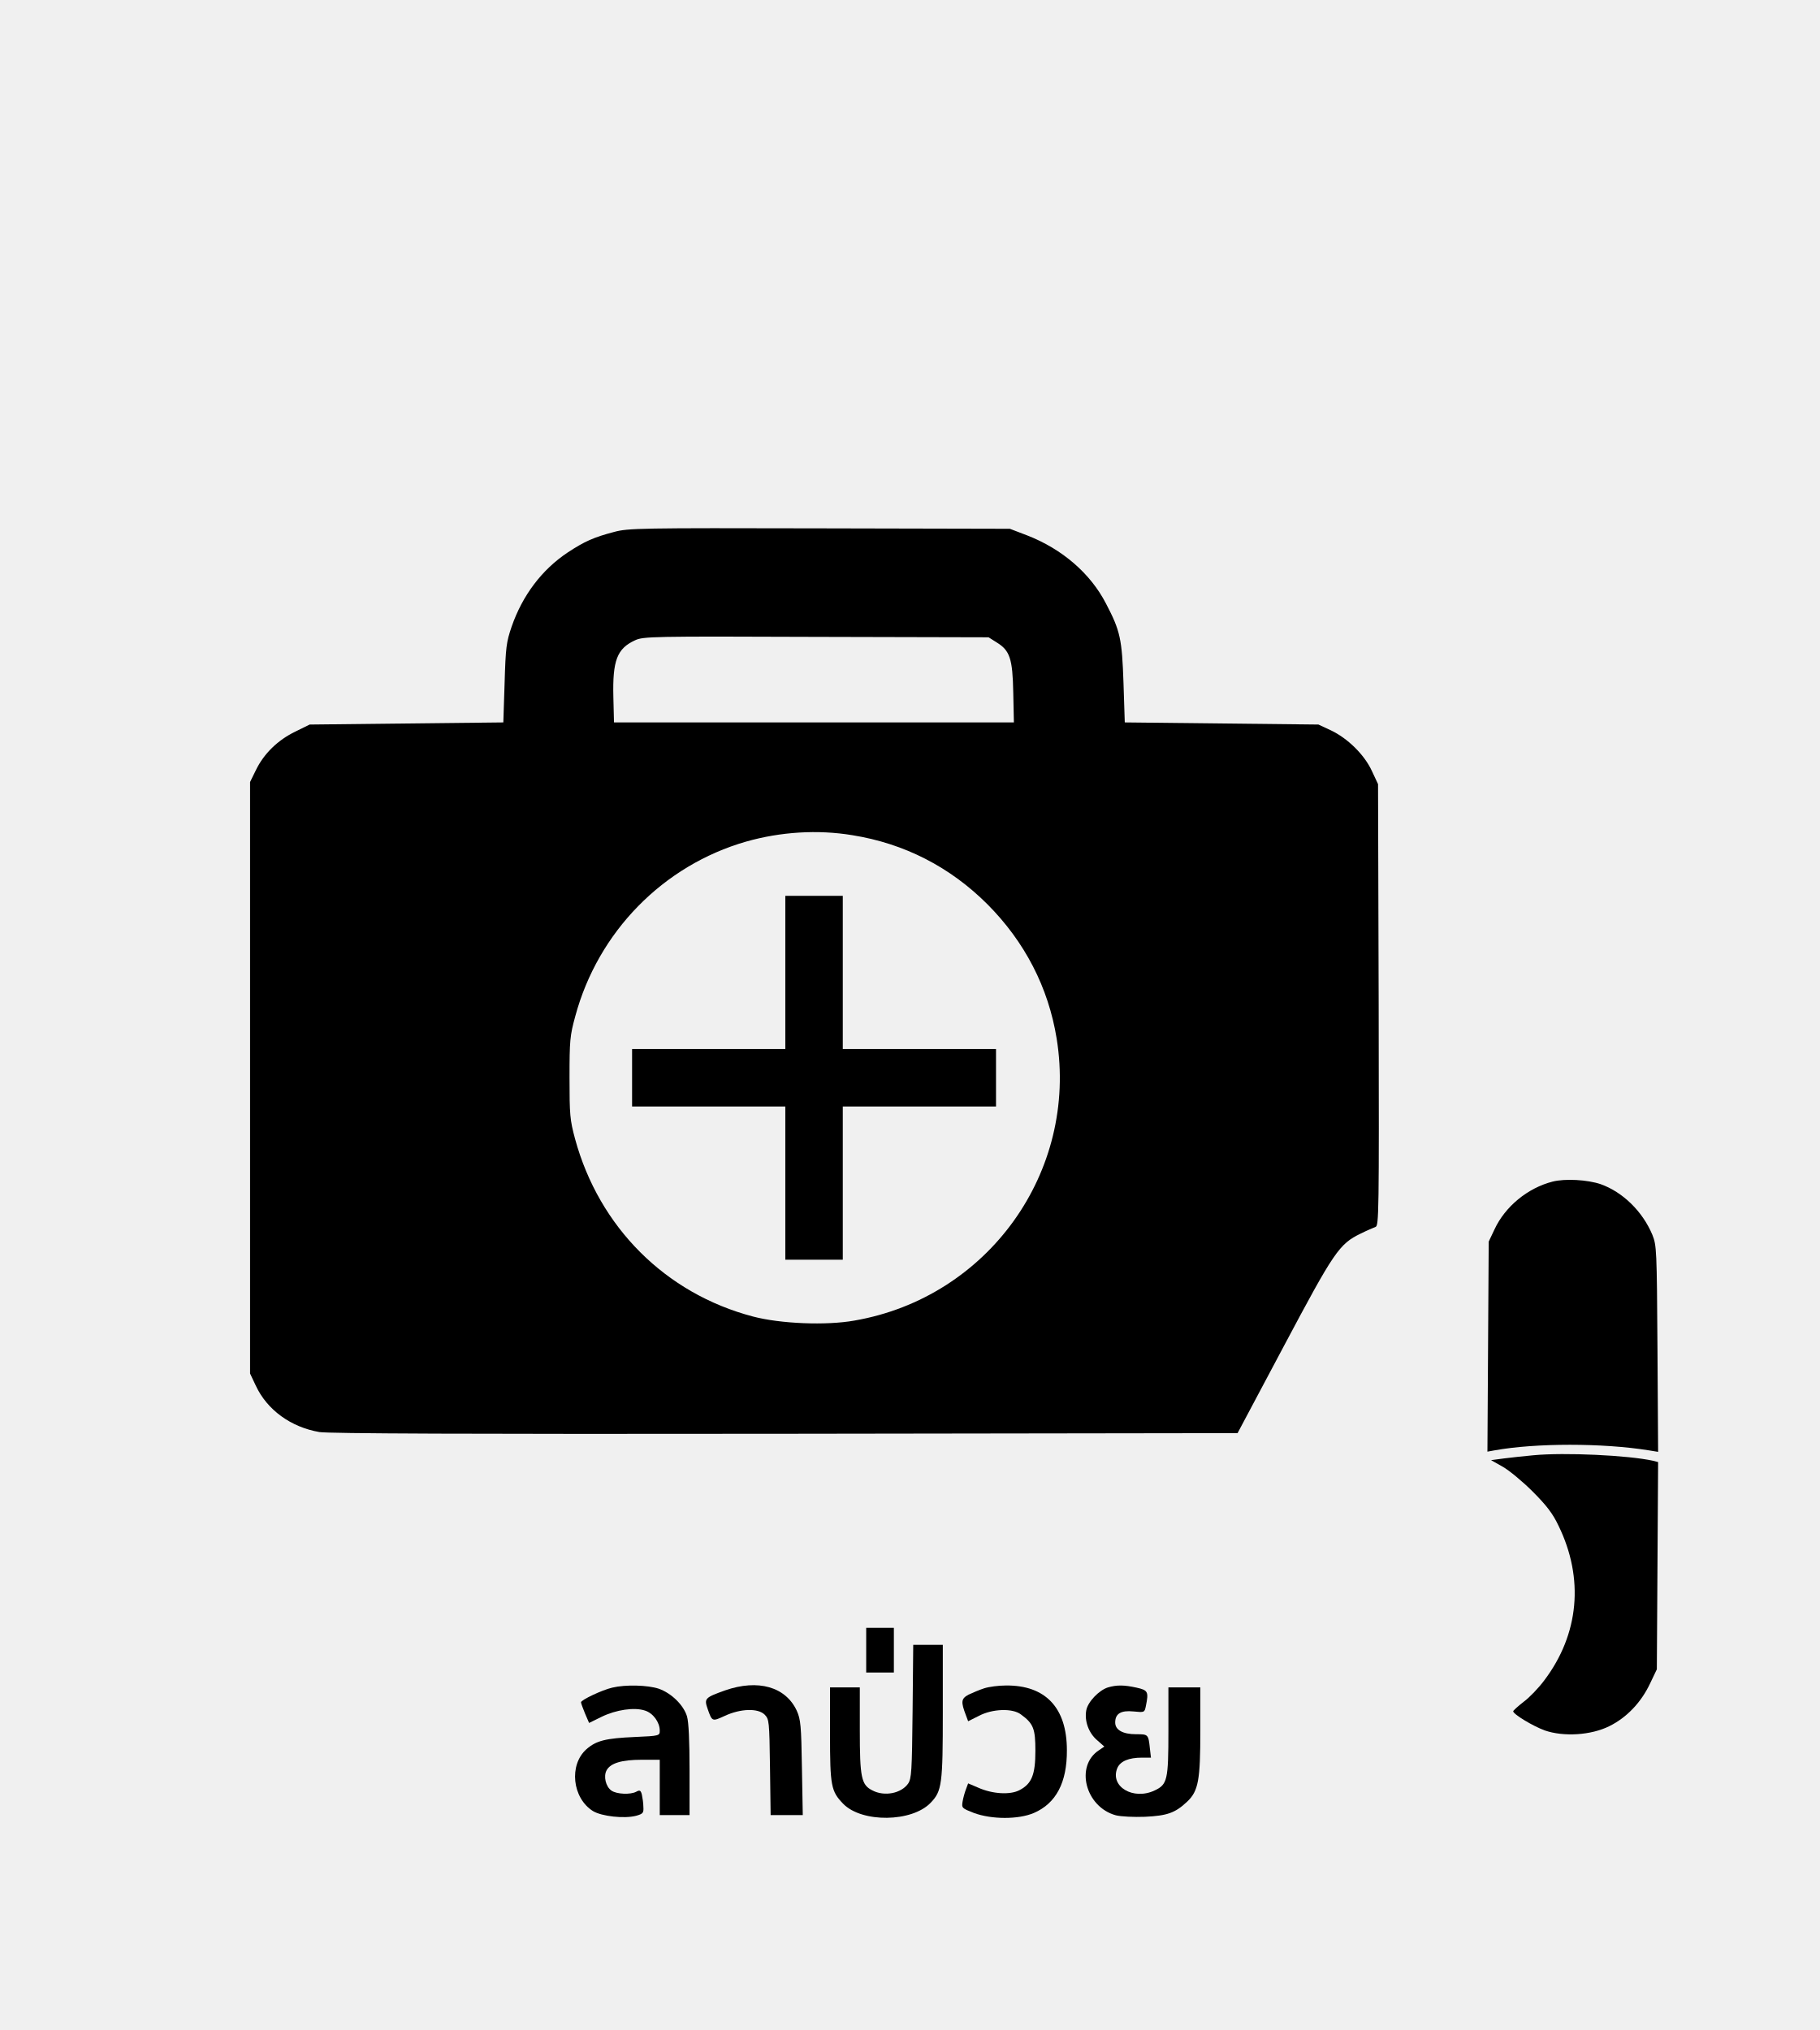
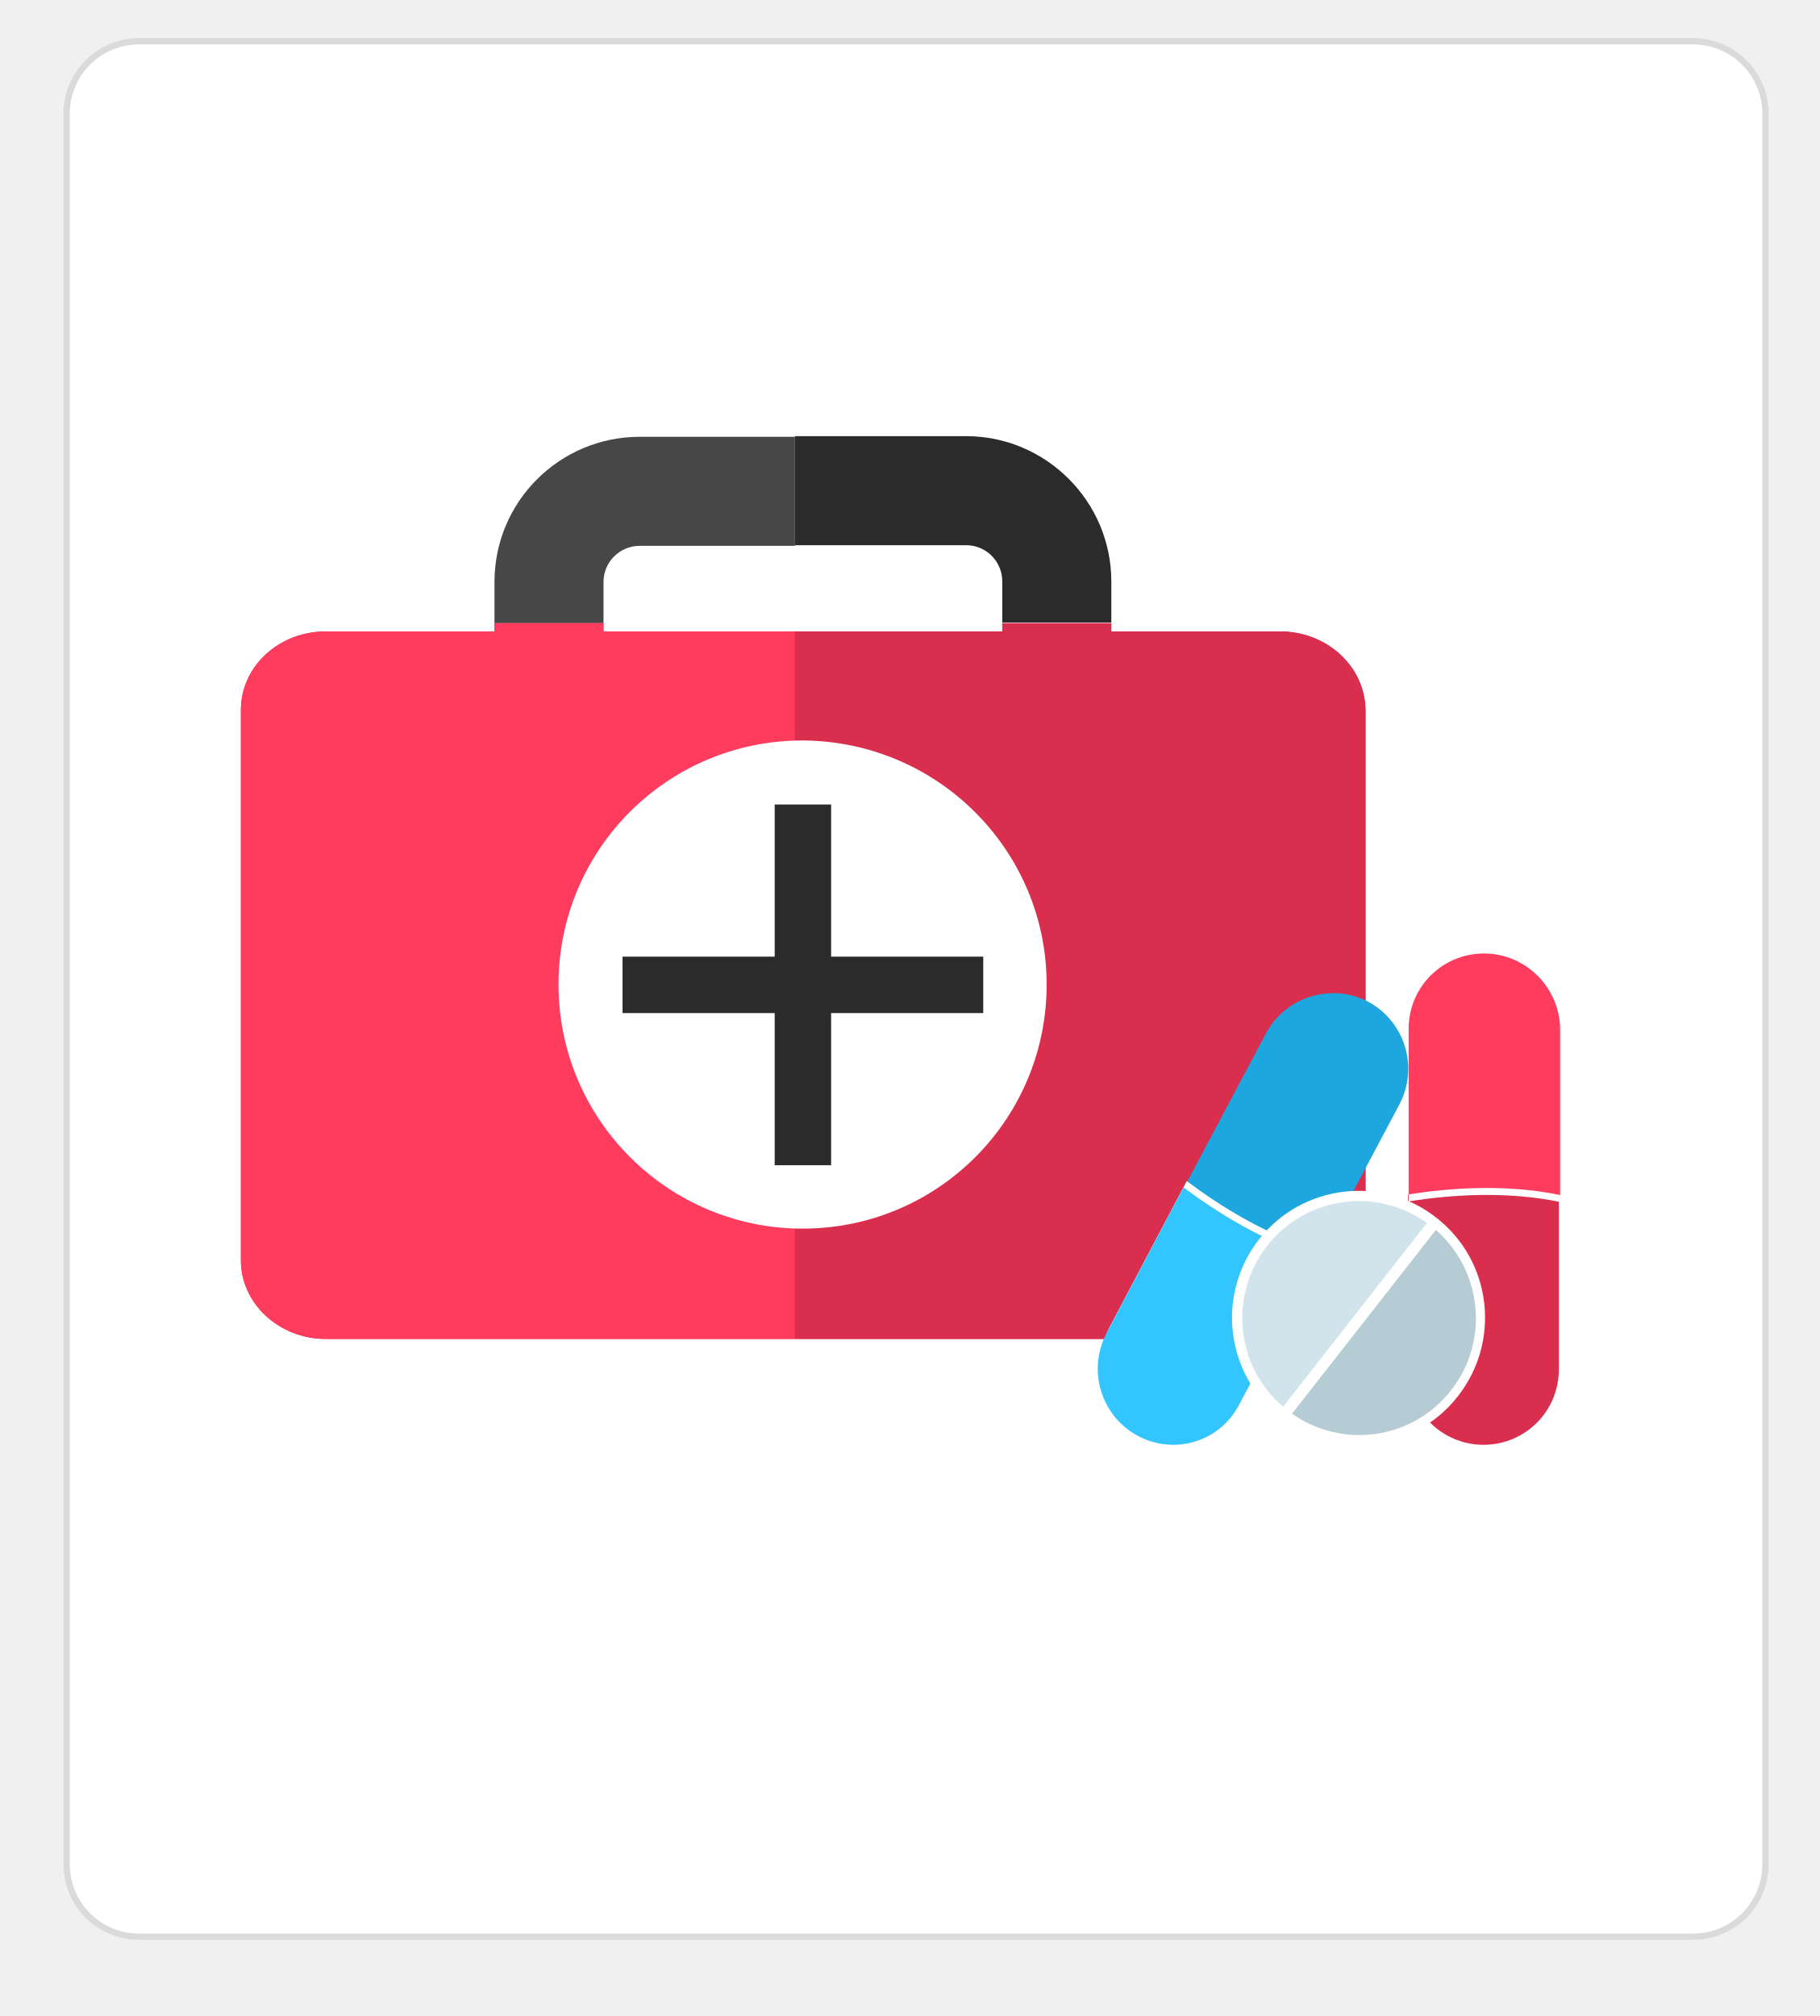
- <svg xmlns="http://www.w3.org/2000/svg" version="1.0" width="855pt" height="954pt" viewBox="0 0 855 954" preserveAspectRatio="xMidYMid meet">
-   <g transform="translate(0,954) scale(0.1,-0.1)" fill="#000000" stroke="none">
-     <path d="M2885 7040 c-95 -25 -138 -44 -217 -96 -122 -81 -213 -202 -264 -349 -25 -73 -28 -97 -33 -265 l-6 -185 -455 -5 -455 -5 -67 -33 c-83 -40 -148 -104 -185 -180 l-28 -57 0 -1390 0 -1390 27 -57 c53 -114 165 -195 299 -218 45 -7 685 -10 2189 -8 l2125 3 218 410 c235 442 259 479 361 528 28 14 59 27 69 31 16 5 17 58 15 1043 l-3 1038 -29 62 c-35 76 -113 153 -193 191 l-58 27 -455 5 -455 5 -6 185 c-7 207 -15 245 -82 373 -73 142 -206 257 -371 321 l-81 31 -895 2 c-847 2 -899 1 -965 -17z m1798 -519 c62 -38 75 -76 78 -236 l3 -140 -939 0 -940 0 -3 120 c-4 171 17 227 102 266 39 18 78 19 851 16 l810 -2 38 -24z m-678 -906 c244 -39 459 -149 635 -325 175 -176 286 -390 325 -631 101 -626 -322 -1216 -950 -1325 -133 -24 -348 -15 -477 19 -411 108 -723 420 -836 835 -24 89 -26 113 -26 287 0 175 2 198 27 289 107 397 413 709 803 821 162 46 336 57 499 30z" />
-     <path d="M3690 4970 l0 -360 -360 0 -360 0 0 -135 0 -135 360 0 360 0 0 -360 0 -360 135 0 135 0 0 360 0 360 360 0 360 0 0 135 0 135 -360 0 -360 0 0 360 0 360 -135 0 -135 0 0 -360z" />
-     <path d="M7295 3987 c-117 -30 -223 -117 -273 -225 l-27 -57 -3 -494 -3 -493 33 6 c194 35 509 35 726 0 l43 -7 -3 484 c-3 468 -4 486 -24 536 -46 110 -139 201 -243 238 -62 21 -167 27 -226 12z" />
-     <path d="M7205 2701 c-44 -4 -107 -11 -139 -15 l-60 -8 55 -31 c30 -17 93 -69 140 -116 66 -66 95 -104 122 -161 121 -248 97 -510 -67 -727 -26 -35 -69 -80 -96 -100 -27 -21 -49 -41 -50 -45 0 -14 93 -70 148 -90 89 -31 218 -23 304 20 81 40 149 111 191 200 l32 67 3 487 3 487 -23 6 c-117 26 -416 40 -563 26z" />
-     <path d="M4070 1785 l0 -105 65 0 65 0 0 105 0 105 -65 0 -65 0 0 -105z" />
-     <path d="M4288 1498 c-3 -283 -5 -316 -21 -340 -32 -46 -111 -62 -168 -32 -52 26 -59 60 -59 284 l0 200 -70 0 -70 0 0 -220 c0 -244 5 -268 62 -327 88 -90 323 -87 411 5 53 55 57 87 57 428 l0 314 -69 0 -70 0 -3 -312z" />
-     <path d="M2877 1609 c-48 -11 -147 -58 -147 -69 0 -5 9 -28 19 -53 l19 -44 59 29 c68 33 154 46 204 29 38 -12 69 -55 69 -94 0 -24 -1 -25 -117 -30 -137 -6 -181 -17 -227 -57 -84 -74 -67 -230 30 -291 41 -25 148 -37 204 -22 31 9 35 13 33 42 0 17 -4 43 -7 57 -5 20 -10 23 -26 14 -28 -15 -92 -12 -117 5 -27 19 -38 67 -23 95 18 34 71 50 165 50 l85 0 0 -130 0 -130 70 0 70 0 0 211 c0 138 -4 226 -12 253 -16 53 -73 109 -133 130 -52 17 -155 20 -218 5z" />
-     <path d="M3407 1596 c-95 -34 -99 -38 -82 -87 21 -60 21 -60 80 -33 75 35 157 37 188 6 21 -22 22 -30 25 -247 l3 -225 76 0 75 0 -4 223 c-3 197 -6 227 -24 267 -52 113 -182 150 -337 96z" />
-     <path d="M4625 1606 c-22 -7 -55 -21 -74 -30 -35 -19 -37 -33 -12 -98 l10 -27 50 25 c64 34 159 37 198 7 59 -43 68 -67 68 -171 0 -112 -17 -155 -75 -185 -44 -23 -127 -18 -194 12 l-47 20 -10 -27 c-6 -15 -13 -41 -16 -58 -5 -31 -3 -32 53 -54 84 -31 210 -31 282 0 104 45 156 143 155 295 0 200 -101 306 -287 304 -34 0 -79 -6 -101 -13z" />
-     <path d="M5206 1610 c-42 -13 -95 -68 -102 -108 -9 -49 11 -106 51 -140 l34 -30 -25 -17 c-114 -74 -64 -267 79 -306 24 -6 83 -9 137 -7 104 5 142 18 198 71 53 50 62 101 62 334 l0 203 -75 0 -75 0 0 -205 c0 -230 -5 -251 -64 -279 -101 -48 -212 18 -176 105 14 32 53 49 116 49 l42 0 -5 43 c-7 67 -8 67 -65 67 -62 0 -98 20 -98 55 0 42 27 58 86 52 51 -5 52 -5 58 25 14 68 10 75 -44 87 -59 13 -93 13 -134 1z" />
+ <svg xmlns="http://www.w3.org/2000/svg" version="1.1" id="Layer_1" x="0px" y="0px" viewBox="0 0 287 318" style="enable-background:new 0 0 287 318;" xml:space="preserve">
+   <style type="text/css">
+ 	.st0{fill:#FFFFFF;}
+ 	.st1{fill:none;stroke:#DADADA;}
+ 	.st2{fill:#474747;}
+ 	.st3{fill:#D92E4D;}
+ 	.st4{fill:#FF3B5E;}
+ 	.st5{fill:#2B2B2B;}
+ 	.st6{fill:#1DA7DE;}
+ 	.st7{fill:#33C5FF;}
+ 	.st8{fill:#D1E4EB;}
+ 	.st9{fill:#B6CCD4;}
+ </style>
+   <g>
+     <path class="st0" d="M22,6h245c6.6,0,12,5.4,12,12v276c0,6.6-5.4,12-12,12H22c-6.6,0-12-5.4-12-12V18C10,11.4,15.4,6,22,6z" />
+     <path class="st1" d="M22,6.5h245c6.4,0,11.5,5.1,11.5,11.5v276c0,6.4-5.1,11.5-11.5,11.5H22c-6.4,0-11.5-5.1-11.5-11.5V18   C10.5,11.6,15.6,6.5,22,6.5z" />
+   </g>
+   <g>
+     <g>
+       <path class="st2" d="M95.2,91.8c0-3.2,2.6-5.7,5.7-5.7h24.5V68.9h-24.5C88.3,68.9,78,79.1,78,91.8v6.5h17.2V91.8z" />
+       <path class="st3" d="M201.9,99.6h-26.6v-1.3h-17.2v1.3h-32.7H95.2v-1.3H78v1.3H51.4C44,99.6,38,105.1,38,112v86.8    c0,6.8,6,12.4,13.4,12.4h74h76.5c7.4,0,13.5-5.6,13.5-12.4V112C215.3,105.1,209.3,99.6,201.9,99.6z" />
+       <path class="st4" d="M95.2,99.6v-1.3H78v1.3H51.4C44,99.6,38,105.1,38,112v86.8c0,6.8,6,12.4,13.4,12.4h74V99.6H95.2z" />
+       <path class="st3" d="M201.9,99.6h-26.6v-1.3h-17.2v1.3h-32.7v111.6h76.5c7.4,0,13.5-5.6,13.5-12.4V112    C215.3,105.1,209.3,99.6,201.9,99.6z" />
+       <path class="st5" d="M152.4,86c3.2,0,5.7,2.6,5.7,5.7v6.5h17.2v-6.5c0-12.6-10.3-22.9-22.9-22.9h-27V86H152.4z" />
+     </g>
+     <path class="st0" d="M165.1,155.3c0,21.3-17.2,38.5-38.5,38.5c-21.2,0-38.5-17.2-38.5-38.5c0-21.3,17.2-38.5,38.5-38.5   C147.9,116.9,165.1,134.1,165.1,155.3z" />
+     <g>
+       <rect x="122.2" y="126.9" class="st5" width="8.9" height="56.9" />
+       <rect x="98.2" y="150.9" class="st5" width="56.9" height="8.9" />
+     </g>
+   </g>
+   <g>
+     <g>
+       <path class="st3" d="M222.1,188.4V216c0,6.6,5.4,11.9,11.9,11.9c6.6,0,11.9-5.3,11.9-11.9v-27.5    C237.4,186.7,228.6,187.4,222.1,188.4z" />
+       <path class="st0" d="M234.1,151.5c-6.6,0-11.9,5.4-11.9,11.9v26.1c6.4-1,15.2-1.7,23.9,0.1v-26.2    C246,156.8,240.6,151.5,234.1,151.5z" />
+       <path class="st4" d="M234.1,150.4c-6.6,0-11.9,5.3-11.9,11.9v26.1c6.4-1,15.2-1.7,23.9,0.1v-26.2    C246,155.7,240.6,150.4,234.1,150.4z" />
+     </g>
+     <g>
+       <path class="st6" d="M186.8,187.3l12.9-24.3c3.1-5.8,10.3-8,16.1-5c5.8,3.1,8,10.3,5,16.1l-12.9,24.3    C199.4,195.9,191.9,191.2,186.8,187.3z" />
+       <path class="st0" d="M180,225.5c-5.8-3.1-8-10.3-5-16.1l12.2-23.1c5.2,3.9,12.6,8.6,21.1,11.1l-12.3,23.1    C193.1,226.4,185.8,228.6,180,225.5z" />
+       <path class="st7" d="M179.5,226.5c-5.8-3.1-8-10.3-5-16.1l12.2-23.1c5.2,3.9,12.6,8.6,21.1,11.1l-12.3,23.1    C192.5,227.4,185.3,229.6,179.5,226.5z" />
+     </g>
+     <path class="st0" d="M202,223.6c-8.7-6.8-10.2-19.4-3.4-28.1c6.8-8.7,19.4-10.2,28-3.4c8.7,6.8,10.2,19.4,3.4,28.1   C223.3,228.9,210.7,230.4,202,223.6z" />
+     <g>
+       <path class="st8" d="M199.9,196.5c-6.1,7.8-5,19,2.5,25.4l22.7-29C217.1,187.2,206,188.7,199.9,196.5z" />
+       <path class="st9" d="M226.5,194l-22.7,29c8,5.6,19,4.1,25.1-3.7C235,211.5,233.8,200.4,226.5,194z" />
+     </g>
  </g>
</svg>
